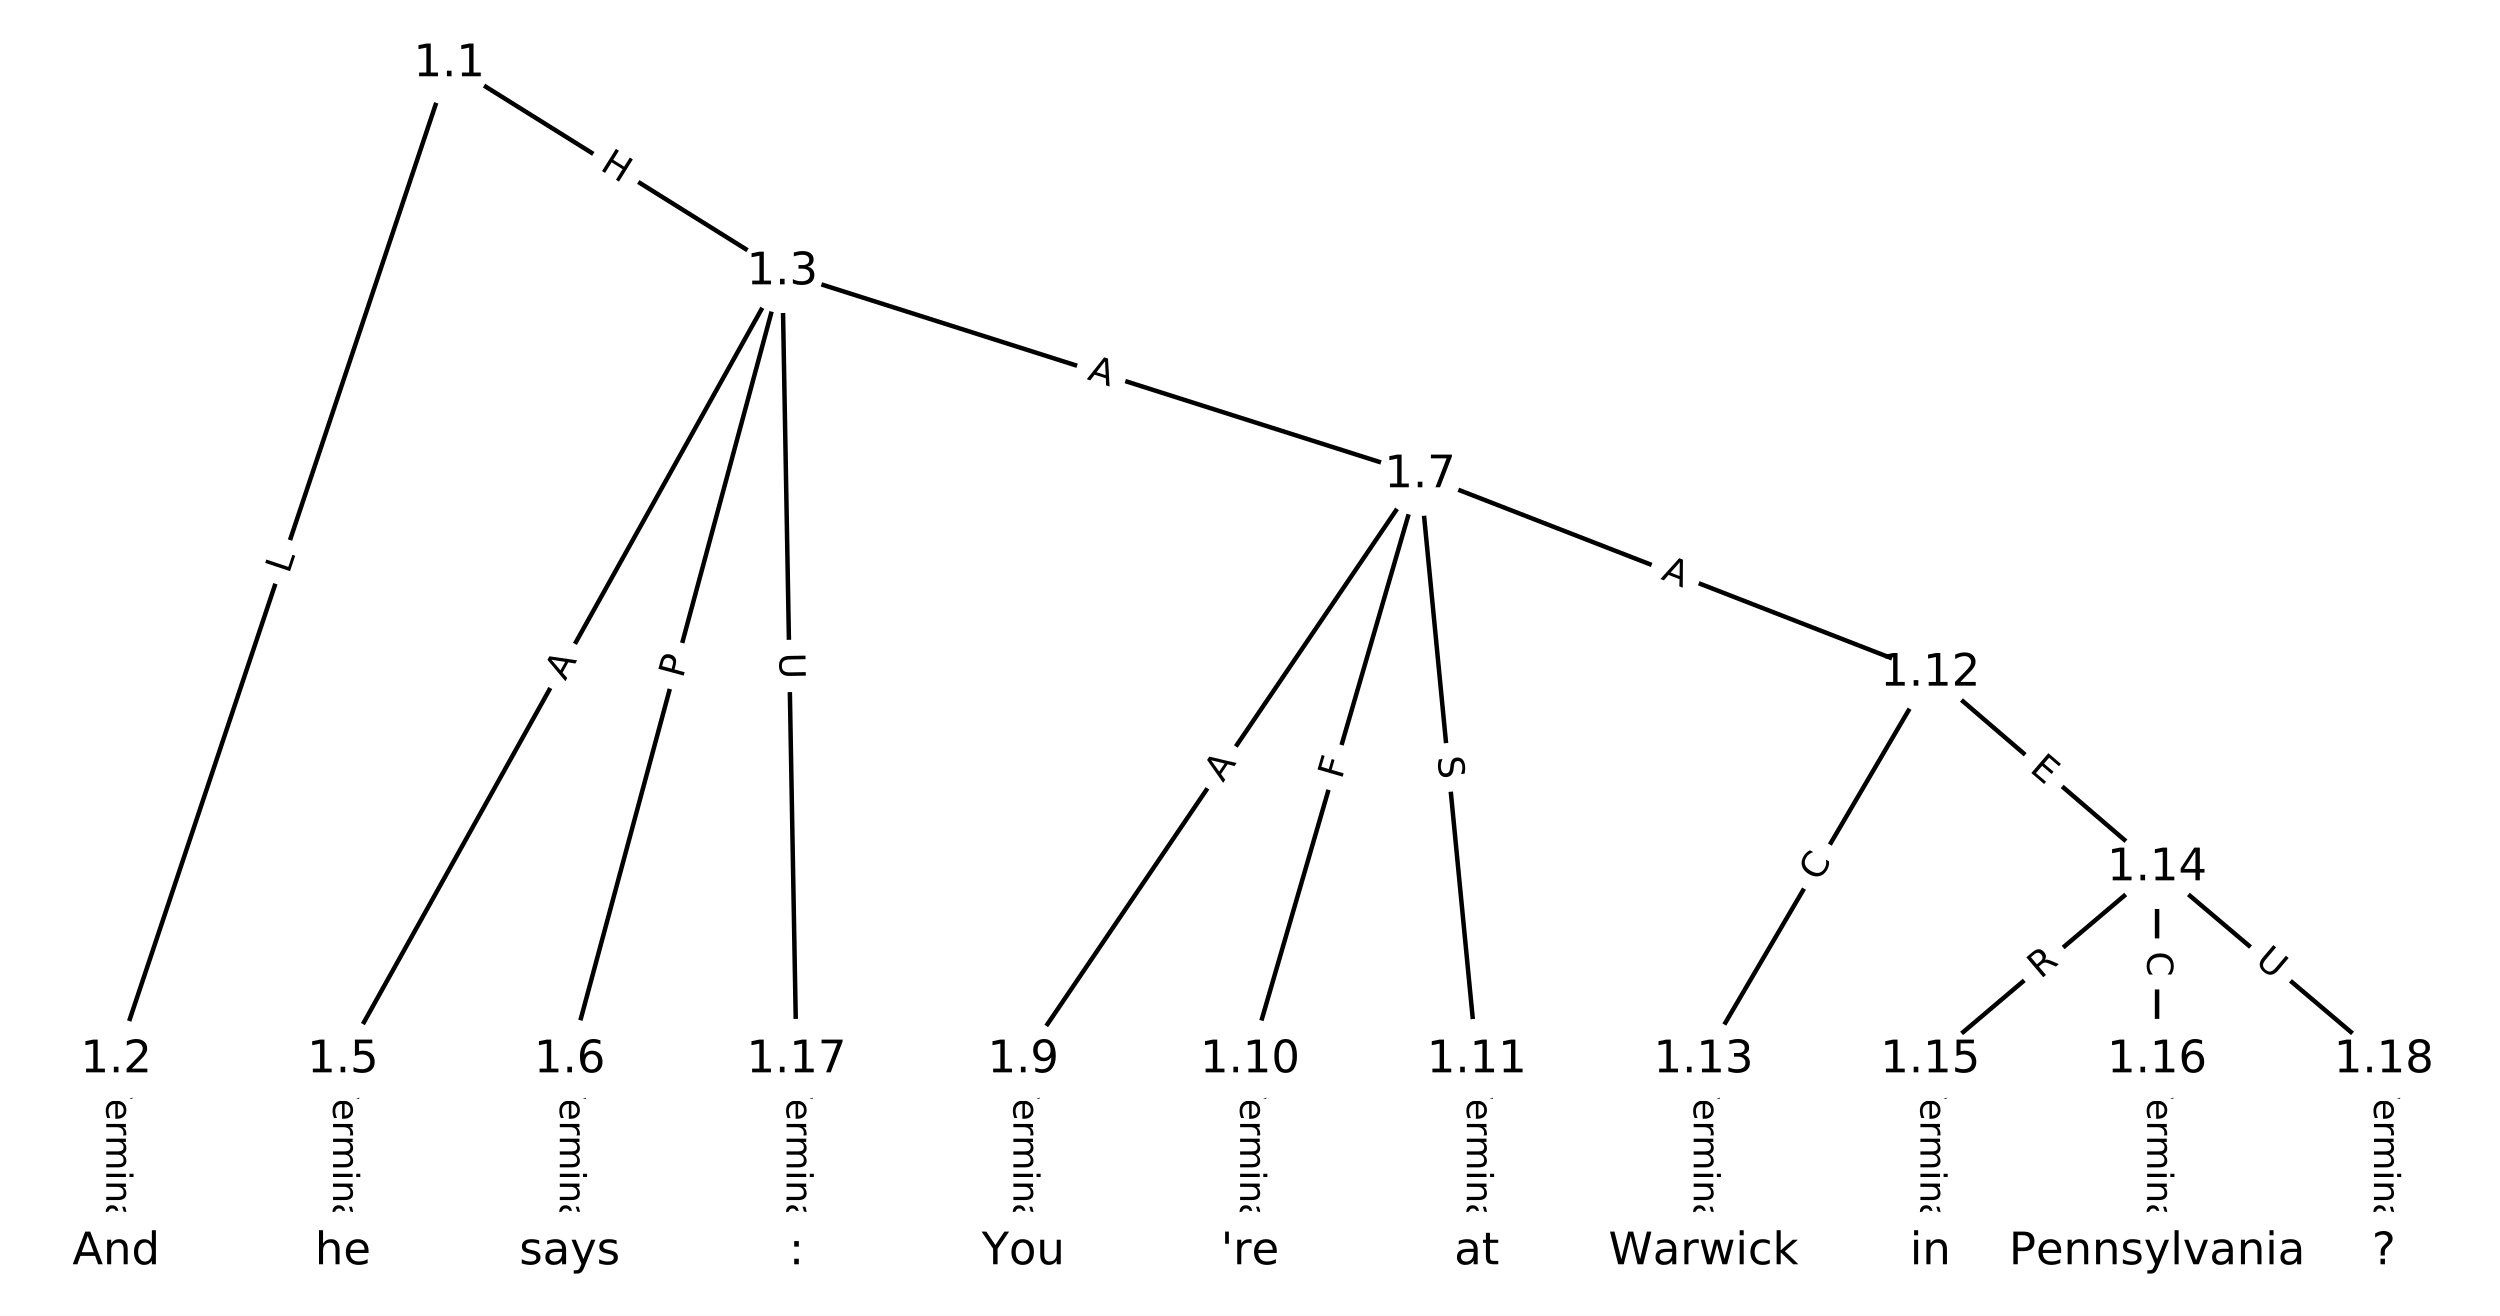
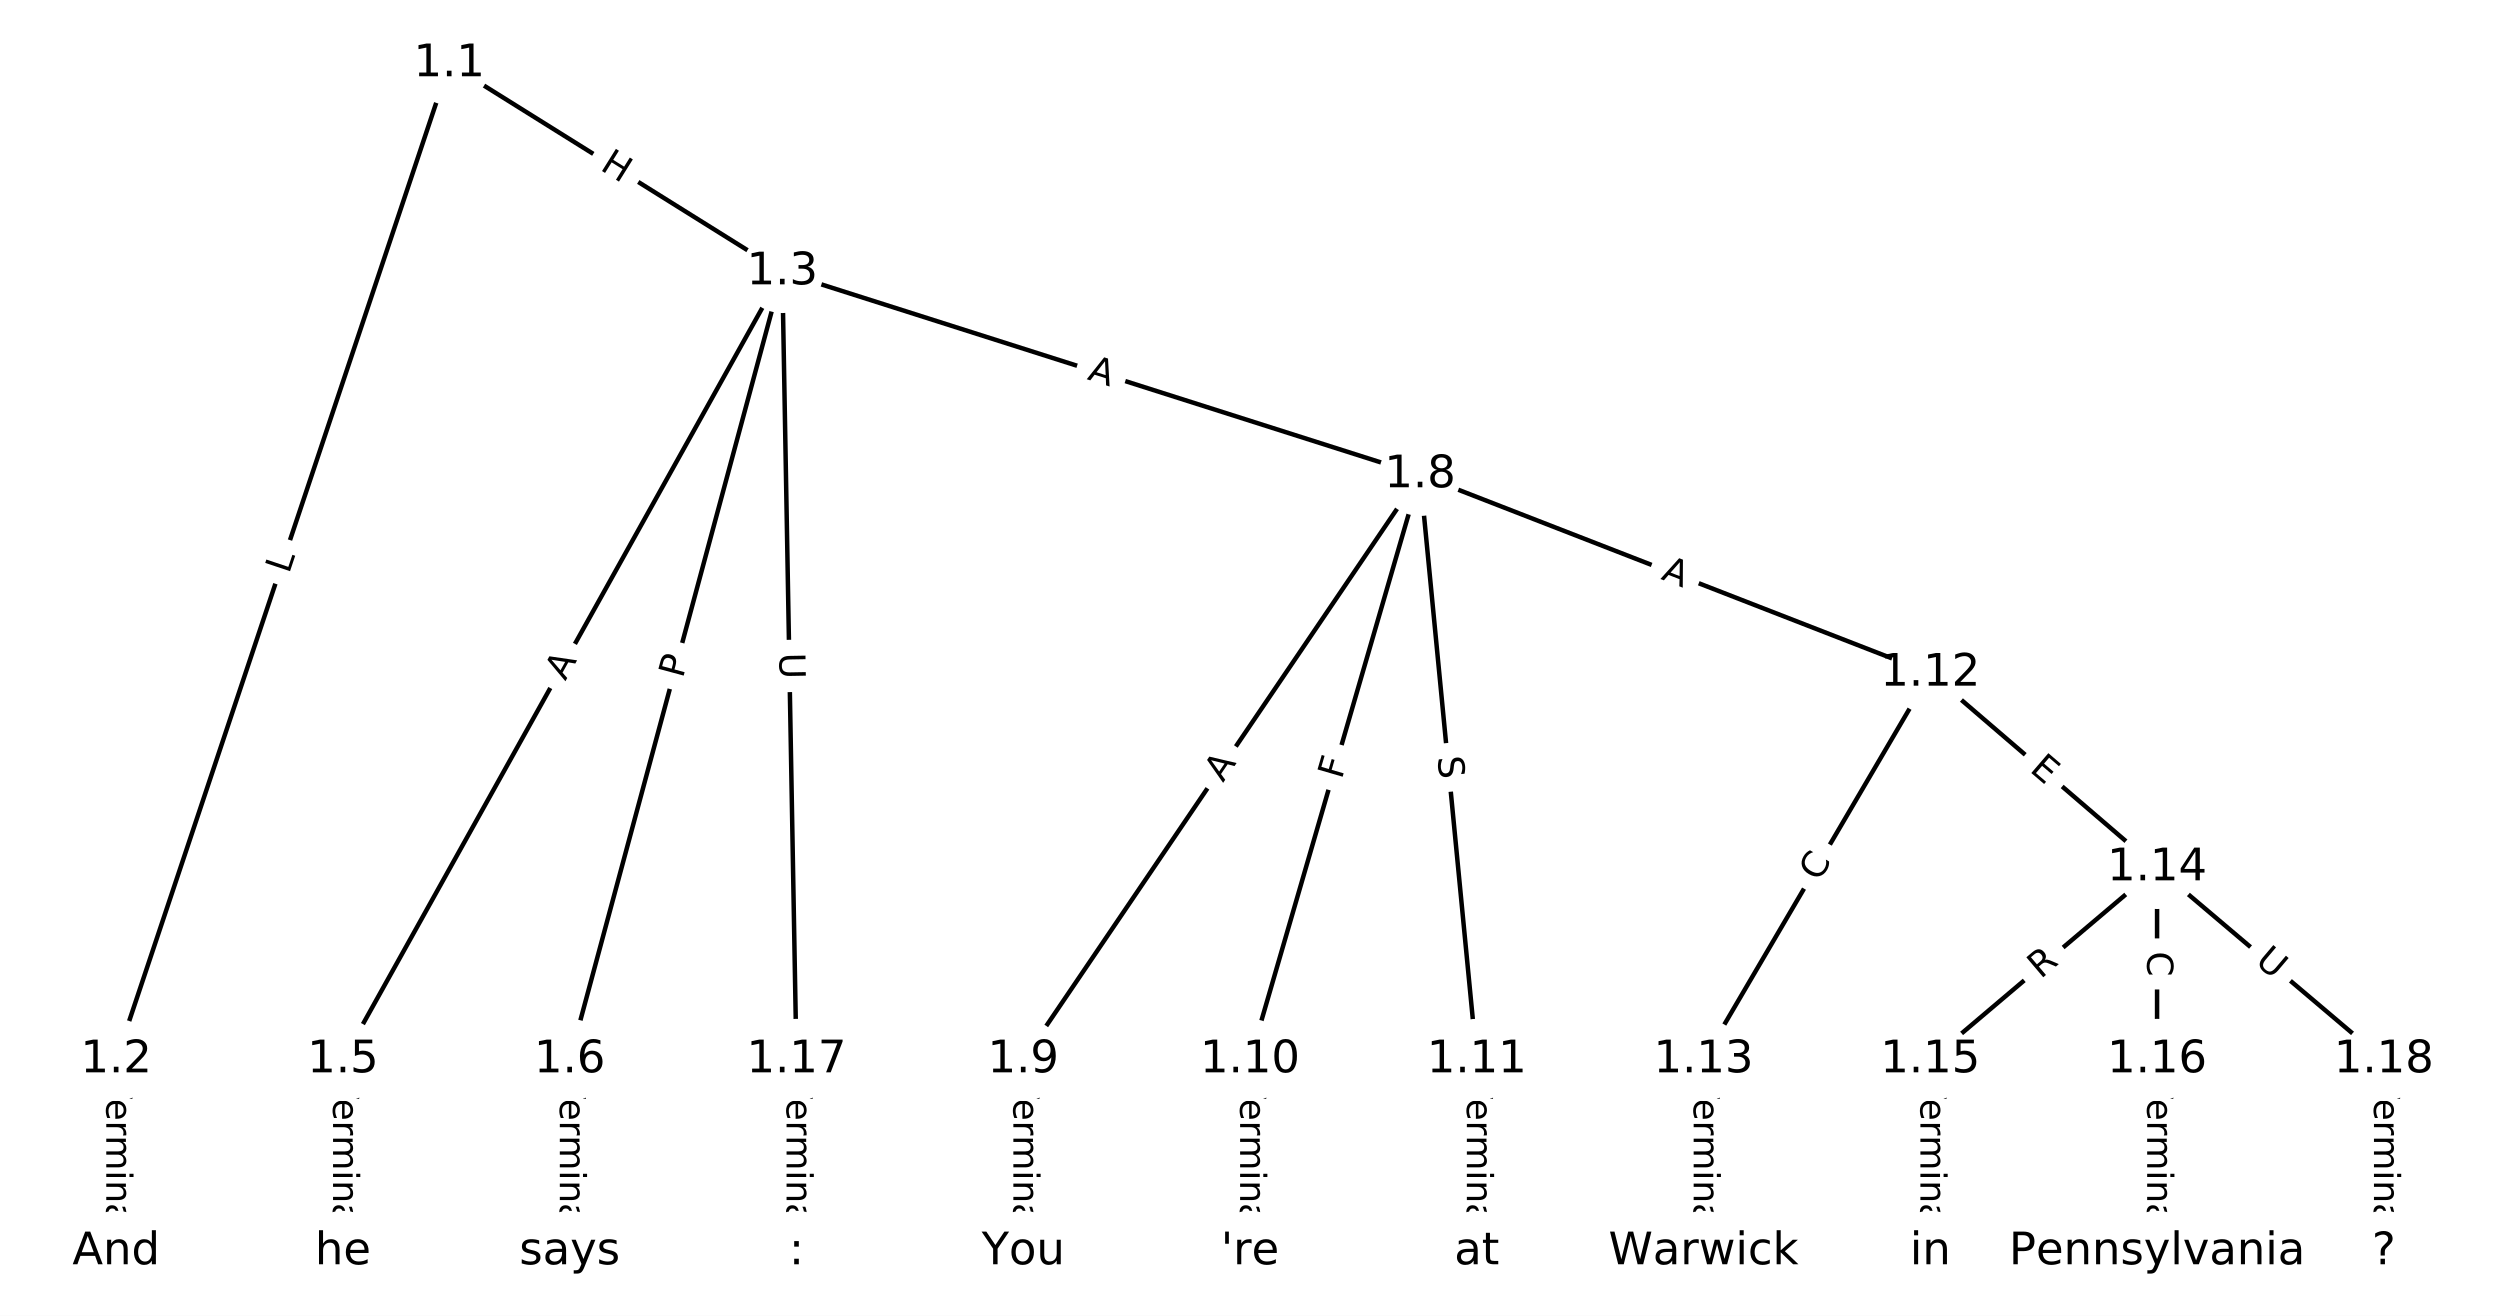
<svg xmlns="http://www.w3.org/2000/svg" xmlns:xlink="http://www.w3.org/1999/xlink" width="557.33pt" height="293.33pt" version="1.1" viewBox="0 0 557.33 293.33">
  <defs>
    <style type="text/css">*{stroke-linecap:butt;stroke-linejoin:round;}</style>
  </defs>
  <path d="m0 293.33h557.33v-293.33h-557.33z" fill="#fff" />
  <g fill="none" stroke="#000">
    <path d="m100.15 14.243-74.251 222.05" clip-path="url(#a)" />
    <path d="m100.15 14.243 74.251 46.389" clip-path="url(#a)" />
    <path d="m25.899 236.29v42.799" clip-path="url(#a)" />
    <path d="m174.4 60.632-97.948 175.66" clip-path="url(#a)" />
    <path d="m174.4 60.632-47.394 175.66" clip-path="url(#a)" />
    <path d="m174.4 60.632 142.18 45.237" clip-path="url(#a)" />
    <path d="m174.4 60.632 3.16 175.66" clip-path="url(#a)" />
    <path d="m76.452 236.29v42.799" clip-path="url(#a)" />
    <path d="m127.01 236.29v42.799" clip-path="url(#a)" />
    <path d="m316.58 105.87-88.469 130.42" clip-path="url(#a)" />
    <path d="m316.58 105.87-37.915 130.42" clip-path="url(#a)" />
    <path d="m316.58 105.87 12.638 130.42" clip-path="url(#a)" />
    <path d="m316.58 105.87 113.75 44.23" clip-path="url(#a)" />
    <path d="m228.11 236.29v42.799" clip-path="url(#a)" />
    <path d="m278.67 236.29v42.799" clip-path="url(#a)" />
    <path d="m329.22 236.29v42.799" clip-path="url(#a)" />
    <path d="m430.33 150.1-50.554 86.193" clip-path="url(#a)" />
    <path d="m430.33 150.1 50.554 43.394" clip-path="url(#a)" />
    <path d="m379.77 236.29v42.799" clip-path="url(#a)" />
    <path d="m480.88 193.49-50.554 42.799" clip-path="url(#a)" />
    <path d="m480.88 193.49v42.799" clip-path="url(#a)" />
    <path d="m480.88 193.49 50.554 42.799" clip-path="url(#a)" />
    <path d="m430.33 236.29v42.799" clip-path="url(#a)" />
    <path d="m480.88 236.29v42.799" clip-path="url(#a)" />
    <path d="m177.56 236.29v42.799" clip-path="url(#a)" />
    <path d="m531.43 236.29v42.799" clip-path="url(#a)" />
  </g>
  <path d="m68.265 129.37 1.414-4.227q0.761-2.276-1.515-3.037l-7.343-2.455q-2.276-0.761-3.037 1.515l-1.414 4.227q-0.761 2.276 1.515 3.037l7.343 2.455q2.276 0.761 3.037-1.515z" clip-path="url(#a)" fill="#fff" stroke="#fff" />
  <g clip-path="url(#a)">
    <defs>
      <path id="ac" d="m9.812 72.906h9.859v-64.609h35.5v-8.297h-45.359z" />
    </defs>
    <g transform="translate(64.411 128.08) rotate(-71.511) scale(.08 -.08)">
      <use xlink:href="#ac" />
    </g>
  </g>
  <path d="m131.4 41.162 5.102 3.188q2.035 1.272 3.307-0.764l4.102-6.566q1.272-2.035-0.764-3.307l-5.102-3.188q-2.035-1.272-3.307 0.764l-4.102 6.566q-1.272 2.035 0.764 3.307z" clip-path="url(#a)" fill="#fff" stroke="#fff" />
  <g clip-path="url(#a)">
    <defs>
      <path id="ad" d="m9.812 72.906h9.859v-29.891h35.844v29.891h9.859v-72.906h-9.859v34.719h-35.844v-34.719h-9.859z" />
    </defs>
    <g transform="translate(133.55 37.716) rotate(31.996) scale(.08 -.08)">
      <use xlink:href="#ad" />
    </g>
  </g>
  <path d="m19.628 240.05v35.285q0 2.4 2.4 2.4h7.742q2.4 0 2.4-2.4v-35.285q0-2.4-2.4-2.4h-7.742q-2.4 0-2.4 2.4z" clip-path="url(#a)" fill="#fff" stroke="#fff" />
  <g clip-path="url(#a)">
    <defs>
      <path id="k" d="m-0.297 72.906h61.672v-8.312h-25.875v-64.594h-9.906v64.594h-25.891z" />
      <path id="h" d="m56.203 29.594v-4.391h-41.312q0.594-9.281 5.594-14.141t13.938-4.859q5.172 0 10.031 1.266t9.656 3.812v-8.5q-4.844-2.047-9.922-3.125t-10.297-1.078q-13.094 0-20.734 7.609-7.641 7.625-7.641 20.625 0 13.422 7.25 21.297 7.25 7.891 19.562 7.891 11.031 0 17.453-7.109 6.422-7.094 6.422-19.297zm-8.984 2.641q-0.094 7.359-4.125 11.75-4.031 4.406-10.672 4.406-7.516 0-12.031-4.25t-5.203-11.969z" />
      <path id="i" d="m41.109 46.297q-1.516 0.875-3.297 1.281-1.781 0.422-3.922 0.422-7.625 0-11.703-4.953t-4.078-14.234v-28.812h-9.031v54.688h9.031v-8.5q2.844 4.984 7.375 7.391 4.547 2.422 11.047 2.422 0.922 0 2.047-0.125 1.125-0.109 2.484-0.359z" />
      <path id="l" d="m52 44.188q3.375 6.062 8.062 8.938t11.031 2.875q8.547 0 13.188-5.984 4.641-5.969 4.641-17v-33.016h-9.031v32.719q0 7.859-2.797 11.656-2.781 3.812-8.484 3.812-6.984 0-11.047-4.641-4.047-4.625-4.047-12.641v-30.906h-9.031v32.719q0 7.906-2.781 11.688t-8.594 3.781q-6.891 0-10.953-4.656-4.047-4.656-4.047-12.625v-30.906h-9.031v54.688h9.031v-8.5q3.078 5.031 7.375 7.422t10.203 2.391q5.969 0 10.141-3.031 4.172-3.016 6.172-8.781z" />
      <path id="g" d="m9.422 54.688h8.984v-54.688h-8.984zm0 21.297h8.984v-11.391h-8.984z" />
      <path id="f" d="m54.891 33.016v-33.016h-8.984v32.719q0 7.766-3.031 11.609-3.031 3.859-9.078 3.859-7.281 0-11.484-4.641-4.203-4.625-4.203-12.641v-30.906h-9.031v54.688h9.031v-8.5q3.234 4.938 7.594 7.375 4.375 2.438 10.094 2.438 9.422 0 14.25-5.828 4.844-5.828 4.844-17.156z" />
      <path id="d" d="m34.281 27.484q-10.891 0-15.094-2.484t-4.203-8.5q0-4.781 3.156-7.594 3.156-2.797 8.562-2.797 7.484 0 12 5.297t4.516 14.078v2zm17.922 3.719v-31.203h-8.984v8.297q-3.078-4.969-7.672-7.344t-11.234-2.375q-8.391 0-13.359 4.719-4.953 4.719-4.953 12.625 0 9.219 6.172 13.906 6.188 4.688 18.438 4.688h12.609v0.891q0 6.203-4.078 9.594t-11.453 3.391q-4.688 0-9.141-1.125-4.438-1.125-8.531-3.375v8.312q4.922 1.906 9.562 2.844 4.641 0.953 9.031 0.953 11.875 0 17.734-6.156 5.859-6.141 5.859-18.641z" />
      <path id="j" d="m9.422 75.984h8.984v-75.984h-8.984z" />
    </defs>
    <g transform="translate(23.691 240.05) rotate(90) scale(.08 -.08)">
      <use xlink:href="#k" />
      <use x="60.818" xlink:href="#h" />
      <use x="122.342" xlink:href="#i" />
      <use x="163.439" xlink:href="#l" />
      <use x="260.852" xlink:href="#g" />
      <use x="288.635" xlink:href="#f" />
      <use x="352.014" xlink:href="#d" />
      <use x="413.293" xlink:href="#j" />
    </g>
  </g>
  <path d="m129.57 153.91 2.665-4.78q1.169-2.096-0.927-3.265l-6.762-3.771q-2.096-1.169-3.265 0.927l-2.665 4.78q-1.169 2.096 0.927 3.265l6.762 3.771q2.096 1.169 3.265-0.927z" clip-path="url(#a)" fill="#fff" stroke="#fff" />
  <g clip-path="url(#a)">
    <defs>
      <path id="m" d="m34.188 63.188-13.391-36.281h26.812zm-5.578 9.719h11.188l27.781-72.906h-10.25l-6.641 18.703h-32.859l-6.641-18.703h-10.406z" />
    </defs>
    <g transform="translate(126.02 151.93) rotate(-60.856) scale(.08 -.08)">
      <use xlink:href="#m" />
    </g>
  </g>
  <path d="m156.13 152.42 1.256-4.657q0.625-2.317-1.692-2.942l-7.475-2.017q-2.317-0.625-2.942 1.692l-1.256 4.657q-0.625 2.317 1.692 2.942l7.475 2.017q2.317 0.625 2.942-1.692z" clip-path="url(#a)" fill="#fff" stroke="#fff" />
  <g clip-path="url(#a)">
    <defs>
      <path id="p" d="m19.672 64.797v-27.391h12.406q6.891 0 10.641 3.562 3.766 3.562 3.766 10.156 0 6.547-3.766 10.109-3.75 3.562-10.641 3.562zm-9.859 8.109h22.266q12.266 0 18.531-5.547 6.281-5.547 6.281-16.234 0-10.797-6.281-16.312-6.266-5.516-18.531-5.516h-12.406v-29.297h-9.859z" />
    </defs>
    <g transform="translate(152.21 151.37) rotate(-74.901) scale(.08 -.08)">
      <use xlink:href="#p" />
    </g>
  </g>
  <path d="m240.98 88.397 5.215 1.659q2.287 0.728 3.015-1.559l2.347-7.378q0.728-2.287-1.559-3.015l-5.215-1.659q-2.287-0.728-3.015 1.559l-2.347 7.378q-0.728 2.287 1.559 3.015z" clip-path="url(#a)" fill="#fff" stroke="#fff" />
  <g clip-path="url(#a)">
    <g transform="translate(242.21 84.525) rotate(17.649) scale(.08 -.08)">
      <use xlink:href="#m" />
    </g>
  </g>
  <path d="m169.66 145.65 0.105 5.854q0.043 2.4 2.443 2.356l7.741-0.139q2.4-0.043 2.356-2.443l-0.105-5.854q-0.043-2.4-2.443-2.356l-7.741 0.139q-2.4 0.043-2.356 2.443z" clip-path="url(#a)" fill="#fff" stroke="#fff" />
  <g clip-path="url(#a)">
    <defs>
      <path id="o" d="m8.688 72.906h9.922v-44.297q0-11.719 4.234-16.875 4.25-5.141 13.781-5.141 9.469 0 13.719 5.141 4.25 5.156 4.25 16.875v44.297h9.906v-45.516q0-14.25-7.062-21.531-7.047-7.281-20.812-7.281-13.828 0-20.891 7.281-7.047 7.281-7.047 21.531z" />
    </defs>
    <g transform="translate(173.72 145.57) rotate(88.97) scale(.08 -.08)">
      <use xlink:href="#o" />
    </g>
  </g>
  <path d="m70.181 240.05v35.285q0 2.4 2.4 2.4h7.742q2.4 0 2.4-2.4v-35.285q0-2.4-2.4-2.4h-7.742q-2.4 0-2.4 2.4z" clip-path="url(#a)" fill="#fff" stroke="#fff" />
  <g clip-path="url(#a)">
    <g transform="translate(74.245 240.05) rotate(90) scale(.08 -.08)">
      <use xlink:href="#k" />
      <use x="60.818" xlink:href="#h" />
      <use x="122.342" xlink:href="#i" />
      <use x="163.439" xlink:href="#l" />
      <use x="260.852" xlink:href="#g" />
      <use x="288.635" xlink:href="#f" />
      <use x="352.014" xlink:href="#d" />
      <use x="413.293" xlink:href="#j" />
    </g>
  </g>
  <path d="m120.73 240.05v35.285q0 2.4 2.4 2.4h7.742q2.4 0 2.4-2.4v-35.285q0-2.4-2.4-2.4h-7.742q-2.4 0-2.4 2.4z" clip-path="url(#a)" fill="#fff" stroke="#fff" />
  <g clip-path="url(#a)">
    <g transform="translate(124.8 240.05) rotate(90) scale(.08 -.08)">
      <use xlink:href="#k" />
      <use x="60.818" xlink:href="#h" />
      <use x="122.342" xlink:href="#i" />
      <use x="163.439" xlink:href="#l" />
      <use x="260.852" xlink:href="#g" />
      <use x="288.635" xlink:href="#f" />
      <use x="352.014" xlink:href="#d" />
      <use x="413.293" xlink:href="#j" />
    </g>
  </g>
  <path d="m276 176.87 3.072-4.529q1.347-1.986-0.639-3.333l-6.407-4.346q-1.986-1.347-3.333 0.639l-3.072 4.529q-1.347 1.986 0.639 3.333l6.407 4.346q1.986 1.347 3.333-0.639z" clip-path="url(#a)" fill="#fff" stroke="#fff" />
  <g clip-path="url(#a)">
    <g transform="translate(272.64 174.58) rotate(-55.85) scale(.08 -.08)">
      <use xlink:href="#m" />
    </g>
  </g>
  <path d="m303 175.04 1.284-4.418q0.67-2.305-1.635-2.975l-7.435-2.161q-2.305-0.67-2.975 1.635l-1.284 4.418q-0.67 2.305 1.635 2.975l7.435 2.161q2.305 0.67 2.975-1.635z" clip-path="url(#a)" fill="#fff" stroke="#fff" />
  <g clip-path="url(#a)">
    <defs>
      <path id="ae" d="m9.812 72.906h41.891v-8.312h-32.031v-21.484h28.906v-8.297h-28.906v-34.812h-9.859z" />
    </defs>
    <g transform="translate(299.1 173.91) rotate(-73.79) scale(.08 -.08)">
      <use xlink:href="#ae" />
    </g>
  </g>
  <path d="m316.41 169.16 0.49 5.055q0.231 2.389 2.62 2.157l7.706-0.747q2.389-0.231 2.157-2.62l-0.49-5.055q-0.231-2.389-2.62-2.157l-7.706 0.747q-2.389 0.231-2.157 2.62z" clip-path="url(#a)" fill="#fff" stroke="#fff" />
  <g clip-path="url(#a)">
    <defs>
      <path id="aa" d="m53.516 70.516v-9.625q-5.609 2.688-10.594 4-4.984 1.328-9.625 1.328-8.047 0-12.422-3.125t-4.375-8.891q0-4.844 2.906-7.312 2.906-2.453 11.016-3.969l5.953-1.219q11.031-2.109 16.281-7.406t5.25-14.172q0-10.609-7.109-16.078-7.094-5.469-20.812-5.469-5.172 0-11.016 1.172-5.828 1.172-12.078 3.469v10.156q6-3.359 11.766-5.078 5.766-1.703 11.328-1.703 8.438 0 13.031 3.312 4.594 3.328 4.594 9.484 0 5.359-3.297 8.391t-10.812 4.547l-6.016 1.172q-11.031 2.188-15.969 6.875-4.922 4.688-4.922 13.047 0 9.672 6.812 15.234t18.766 5.562q5.141 0 10.453-0.938 5.328-0.922 10.891-2.766z" />
    </defs>
    <g transform="translate(320.46 168.77) rotate(84.465) scale(.08 -.08)">
      <use xlink:href="#aa" />
    </g>
  </g>
  <path d="m368.63 132.84 5.101 1.983q2.237 0.87 3.107-1.367l2.806-7.216q0.87-2.237-1.367-3.107l-5.101-1.983q-2.237-0.87-3.107 1.367l-2.806 7.216q-0.87 2.237 1.367 3.107z" clip-path="url(#a)" fill="#fff" stroke="#fff" />
  <g clip-path="url(#a)">
    <g transform="translate(370.1 129.05) rotate(21.248) scale(.08 -.08)">
      <use xlink:href="#m" />
    </g>
  </g>
  <path d="m221.84 240.05v35.285q0 2.4 2.4 2.4h7.742q2.4 0 2.4-2.4v-35.285q0-2.4-2.4-2.4h-7.742q-2.4 0-2.4 2.4z" clip-path="url(#a)" fill="#fff" stroke="#fff" />
  <g clip-path="url(#a)">
    <g transform="translate(225.91 240.05) rotate(90) scale(.08 -.08)">
      <use xlink:href="#k" />
      <use x="60.818" xlink:href="#h" />
      <use x="122.342" xlink:href="#i" />
      <use x="163.439" xlink:href="#l" />
      <use x="260.852" xlink:href="#g" />
      <use x="288.635" xlink:href="#f" />
      <use x="352.014" xlink:href="#d" />
      <use x="413.293" xlink:href="#j" />
    </g>
  </g>
  <path d="m272.4 240.05v35.285q0 2.4 2.4 2.4h7.742q2.4 0 2.4-2.4v-35.285q0-2.4-2.4-2.4h-7.742q-2.4 0-2.4 2.4z" clip-path="url(#a)" fill="#fff" stroke="#fff" />
  <g clip-path="url(#a)">
    <g transform="translate(276.46 240.05) rotate(90) scale(.08 -.08)">
      <use xlink:href="#k" />
      <use x="60.818" xlink:href="#h" />
      <use x="122.342" xlink:href="#i" />
      <use x="163.439" xlink:href="#l" />
      <use x="260.852" xlink:href="#g" />
      <use x="288.635" xlink:href="#f" />
      <use x="352.014" xlink:href="#d" />
      <use x="413.293" xlink:href="#j" />
    </g>
  </g>
  <path d="m322.95 240.05v35.285q0 2.4 2.4 2.4h7.742q2.4 0 2.4-2.4v-35.285q0-2.4-2.4-2.4h-7.742q-2.4 0-2.4 2.4z" clip-path="url(#a)" fill="#fff" stroke="#fff" />
  <g clip-path="url(#a)">
    <g transform="translate(327.01 240.05) rotate(90) scale(.08 -.08)">
      <use xlink:href="#k" />
      <use x="60.818" xlink:href="#h" />
      <use x="122.342" xlink:href="#i" />
      <use x="163.439" xlink:href="#l" />
      <use x="260.852" xlink:href="#g" />
      <use x="288.635" xlink:href="#f" />
      <use x="352.014" xlink:href="#d" />
      <use x="413.293" xlink:href="#j" />
    </g>
  </g>
  <path d="m409.05 198.78 2.826-4.819q1.214-2.07-0.856-3.284l-6.678-3.917q-2.07-1.214-3.284 0.856l-2.826 4.819q-1.214 2.07 0.856 3.284l6.678 3.917q2.07 1.214 3.284-0.856z" clip-path="url(#a)" fill="#fff" stroke="#fff" />
  <g clip-path="url(#a)">
    <defs>
      <path id="q" d="m64.406 67.281v-10.391q-4.984 4.641-10.625 6.922-5.641 2.297-11.984 2.297-12.5 0-19.141-7.641t-6.641-22.094q0-14.406 6.641-22.047t19.141-7.641q6.344 0 11.984 2.297t10.625 6.938v-10.312q-5.172-3.516-10.969-5.281-5.781-1.75-12.219-1.75-16.562 0-26.094 10.125-9.516 10.141-9.516 27.672 0 17.578 9.516 27.703 9.531 10.141 26.094 10.141 6.531 0 12.312-1.734 5.797-1.734 10.875-5.203z" />
    </defs>
    <g transform="translate(405.54 196.72) rotate(-59.608) scale(.08 -.08)">
      <use xlink:href="#q" />
    </g>
  </g>
  <path d="m449.6 174.91 3.836 3.292q1.821 1.563 3.384-0.258l5.043-5.875q1.563-1.821-0.258-3.384l-3.836-3.292q-1.821-1.563-3.384 0.258l-5.043 5.875q-1.563 1.821 0.258 3.384z" clip-path="url(#a)" fill="#fff" stroke="#fff" />
  <g clip-path="url(#a)">
    <defs>
      <path id="af" d="m9.812 72.906h46.094v-8.312h-36.234v-21.578h34.719v-8.297h-34.719v-26.422h37.109v-8.297h-46.969z" />
    </defs>
    <g transform="translate(452.25 171.82) rotate(40.642) scale(.08 -.08)">
      <use xlink:href="#af" />
    </g>
  </g>
  <path d="m373.5 240.05v35.285q0 2.4 2.4 2.4h7.742q2.4 0 2.4-2.4v-35.285q0-2.4-2.4-2.4h-7.742q-2.4 0-2.4 2.4z" clip-path="url(#a)" fill="#fff" stroke="#fff" />
  <g clip-path="url(#a)">
    <g transform="translate(377.57 240.05) rotate(90) scale(.08 -.08)">
      <use xlink:href="#k" />
      <use x="60.818" xlink:href="#h" />
      <use x="122.342" xlink:href="#i" />
      <use x="163.439" xlink:href="#l" />
      <use x="260.852" xlink:href="#g" />
      <use x="288.635" xlink:href="#f" />
      <use x="352.014" xlink:href="#d" />
      <use x="413.293" xlink:href="#j" />
    </g>
  </g>
  <path d="m457.53 221.47 4.242-3.592q1.832-1.551 0.281-3.382l-5.003-5.909q-1.551-1.832-3.382-0.281l-4.242 3.592q-1.832 1.551-0.281 3.382l5.003 5.909q1.551 1.832 3.382 0.281z" clip-path="url(#a)" fill="#fff" stroke="#fff" />
  <g clip-path="url(#a)">
    <defs>
      <path id="ab" d="m44.391 34.188q3.172-1.078 6.172-4.594t6.031-9.672l10.016-19.922h-10.609l-9.312 18.703q-3.625 7.328-7.016 9.719t-9.25 2.391h-10.75v-30.812h-9.859v72.906h22.266q12.5 0 18.656-5.234 6.156-5.219 6.156-15.766 0-6.891-3.203-11.438-3.203-4.531-9.297-6.281zm-24.719 30.609v-25.875h12.406q7.125 0 10.766 3.297t3.641 9.688-3.641 9.641-10.766 3.25z" />
    </defs>
    <g transform="translate(454.91 218.37) rotate(-40.251) scale(.08 -.08)">
      <use xlink:href="#ab" />
    </g>
  </g>
  <path d="m474.61 212.1v5.586q0 2.4 2.4 2.4h7.742q2.4 0 2.4-2.4v-5.586q0-2.4-2.4-2.4h-7.742q-2.4 0-2.4 2.4z" clip-path="url(#a)" fill="#fff" stroke="#fff" />
  <g clip-path="url(#a)">
    <g transform="translate(478.67 212.1) rotate(90) scale(.08 -.08)">
      <use xlink:href="#q" />
    </g>
  </g>
  <path d="m499.87 217.79 4.469 3.783q1.832 1.551 3.382-0.281l5.003-5.909q1.551-1.832-0.281-3.382l-4.469-3.783q-1.832-1.551-3.382 0.281l-5.003 5.909q-1.551 1.832 0.281 3.382z" clip-path="url(#a)" fill="#fff" stroke="#fff" />
  <g clip-path="url(#a)">
    <g transform="translate(502.5 214.69) rotate(40.251) scale(.08 -.08)">
      <use xlink:href="#o" />
    </g>
  </g>
  <path d="m424.06 240.05v35.285q0 2.4 2.4 2.4h7.742q2.4 0 2.4-2.4v-35.285q0-2.4-2.4-2.4h-7.742q-2.4 0-2.4 2.4z" clip-path="url(#a)" fill="#fff" stroke="#fff" />
  <g clip-path="url(#a)">
    <g transform="translate(428.12 240.05) rotate(90) scale(.08 -.08)">
      <use xlink:href="#k" />
      <use x="60.818" xlink:href="#h" />
      <use x="122.342" xlink:href="#i" />
      <use x="163.439" xlink:href="#l" />
      <use x="260.852" xlink:href="#g" />
      <use x="288.635" xlink:href="#f" />
      <use x="352.014" xlink:href="#d" />
      <use x="413.293" xlink:href="#j" />
    </g>
  </g>
  <path d="m474.61 240.05v35.285q0 2.4 2.4 2.4h7.742q2.4 0 2.4-2.4v-35.285q0-2.4-2.4-2.4h-7.742q-2.4 0-2.4 2.4z" clip-path="url(#a)" fill="#fff" stroke="#fff" />
  <g clip-path="url(#a)">
    <g transform="translate(478.67 240.05) rotate(90) scale(.08 -.08)">
      <use xlink:href="#k" />
      <use x="60.818" xlink:href="#h" />
      <use x="122.342" xlink:href="#i" />
      <use x="163.439" xlink:href="#l" />
      <use x="260.852" xlink:href="#g" />
      <use x="288.635" xlink:href="#f" />
      <use x="352.014" xlink:href="#d" />
      <use x="413.293" xlink:href="#j" />
    </g>
  </g>
  <path d="m171.29 240.05v35.285q0 2.4 2.4 2.4h7.742q2.4 0 2.4-2.4v-35.285q0-2.4-2.4-2.4h-7.742q-2.4 0-2.4 2.4z" clip-path="url(#a)" fill="#fff" stroke="#fff" />
  <g clip-path="url(#a)">
    <g transform="translate(175.35 240.05) rotate(90) scale(.08 -.08)">
      <use xlink:href="#k" />
      <use x="60.818" xlink:href="#h" />
      <use x="122.342" xlink:href="#i" />
      <use x="163.439" xlink:href="#l" />
      <use x="260.852" xlink:href="#g" />
      <use x="288.635" xlink:href="#f" />
      <use x="352.014" xlink:href="#d" />
      <use x="413.293" xlink:href="#j" />
    </g>
  </g>
  <path d="m525.16 240.05v35.285q0 2.4 2.4 2.4h7.742q2.4 0 2.4-2.4v-35.285q0-2.4-2.4-2.4h-7.742q-2.4 0-2.4 2.4z" clip-path="url(#a)" fill="#fff" stroke="#fff" />
  <g clip-path="url(#a)">
    <g transform="translate(529.23 240.05) rotate(90) scale(.08 -.08)">
      <use xlink:href="#k" />
      <use x="60.818" xlink:href="#h" />
      <use x="122.342" xlink:href="#i" />
      <use x="163.439" xlink:href="#l" />
      <use x="260.852" xlink:href="#g" />
      <use x="288.635" xlink:href="#f" />
      <use x="352.014" xlink:href="#d" />
      <use x="413.293" xlink:href="#j" />
    </g>
  </g>
  <defs>
    <path id="c" d="m0 8.66c2.297 0 4.5-0.912 6.124-2.537 1.624-1.624 2.537-3.827 2.537-6.124s-0.912-4.5-2.537-6.124c-1.624-1.624-3.827-2.537-6.124-2.537s-4.5 0.912-6.124 2.537c-1.624 1.624-2.537 3.827-2.537 6.124s0.912 4.5 2.537 6.124c1.624 1.624 3.827 2.537 6.124 2.537z" />
  </defs>
  <g clip-path="url(#a)">
    <use x="25.899" y="279.09" fill="#ffffff" stroke="#ffffff" xlink:href="#c" />
  </g>
  <g clip-path="url(#a)">
    <use x="76.452" y="279.09" fill="#ffffff" stroke="#ffffff" xlink:href="#c" />
  </g>
  <g clip-path="url(#a)">
    <use x="127.006" y="279.09" fill="#ffffff" stroke="#ffffff" xlink:href="#c" />
  </g>
  <g clip-path="url(#a)">
    <use x="177.56" y="279.09" fill="#ffffff" stroke="#ffffff" xlink:href="#c" />
  </g>
  <g clip-path="url(#a)">
    <use x="228.113" y="279.09" fill="#ffffff" stroke="#ffffff" xlink:href="#c" />
  </g>
  <g clip-path="url(#a)">
    <use x="278.667" y="279.09" fill="#ffffff" stroke="#ffffff" xlink:href="#c" />
  </g>
  <g clip-path="url(#a)">
    <use x="329.22" y="279.09" fill="#ffffff" stroke="#ffffff" xlink:href="#c" />
  </g>
  <g clip-path="url(#a)">
    <use x="379.774" y="279.09" fill="#ffffff" stroke="#ffffff" xlink:href="#c" />
  </g>
  <g clip-path="url(#a)">
    <use x="430.327" y="279.09" fill="#ffffff" stroke="#ffffff" xlink:href="#c" />
  </g>
  <g clip-path="url(#a)">
    <use x="480.881" y="279.09" fill="#ffffff" stroke="#ffffff" xlink:href="#c" />
  </g>
  <g clip-path="url(#a)">
    <use x="531.434" y="279.09" fill="#ffffff" stroke="#ffffff" xlink:href="#c" />
  </g>
  <g clip-path="url(#a)">
    <use x="100.149" y="14.243" fill="#ffffff" stroke="#ffffff" xlink:href="#c" />
  </g>
  <g clip-path="url(#a)">
    <use x="25.899" y="236.292" fill="#ffffff" stroke="#ffffff" xlink:href="#c" />
  </g>
  <g clip-path="url(#a)">
    <use x="174.4" y="60.632" fill="#ffffff" stroke="#ffffff" xlink:href="#c" />
  </g>
  <g clip-path="url(#a)">
    <use x="76.452" y="236.292" fill="#ffffff" stroke="#ffffff" xlink:href="#c" />
  </g>
  <g clip-path="url(#a)">
    <use x="127.006" y="236.292" fill="#ffffff" stroke="#ffffff" xlink:href="#c" />
  </g>
  <g clip-path="url(#a)">
    <use x="316.582" y="105.869" fill="#ffffff" stroke="#ffffff" xlink:href="#c" />
  </g>
  <g clip-path="url(#a)">
    <use x="228.113" y="236.292" fill="#ffffff" stroke="#ffffff" xlink:href="#c" />
  </g>
  <g clip-path="url(#a)">
    <use x="278.667" y="236.292" fill="#ffffff" stroke="#ffffff" xlink:href="#c" />
  </g>
  <g clip-path="url(#a)">
    <use x="329.22" y="236.292" fill="#ffffff" stroke="#ffffff" xlink:href="#c" />
  </g>
  <g clip-path="url(#a)">
    <use x="430.327" y="150.099" fill="#ffffff" stroke="#ffffff" xlink:href="#c" />
  </g>
  <g clip-path="url(#a)">
    <use x="379.774" y="236.292" fill="#ffffff" stroke="#ffffff" xlink:href="#c" />
  </g>
  <g clip-path="url(#a)">
    <use x="480.881" y="193.493" fill="#ffffff" stroke="#ffffff" xlink:href="#c" />
  </g>
  <g clip-path="url(#a)">
    <use x="430.327" y="236.292" fill="#ffffff" stroke="#ffffff" xlink:href="#c" />
  </g>
  <g clip-path="url(#a)">
    <use x="480.881" y="236.292" fill="#ffffff" stroke="#ffffff" xlink:href="#c" />
  </g>
  <g clip-path="url(#a)">
    <use x="177.56" y="236.292" fill="#ffffff" stroke="#ffffff" xlink:href="#c" />
  </g>
  <g clip-path="url(#a)">
    <use x="531.434" y="236.292" fill="#ffffff" stroke="#ffffff" xlink:href="#c" />
  </g>
  <g clip-path="url(#a)">
    <defs>
      <path id="au" d="m45.406 46.391v29.594h8.984v-75.984h-8.984v8.203q-2.828-4.875-7.156-7.25-4.312-2.375-10.375-2.375-9.906 0-16.141 7.906-6.219 7.922-6.219 20.812t6.219 20.797q6.234 7.906 16.141 7.906 6.062 0 10.375-2.375 4.328-2.359 7.156-7.234zm-30.609-19.094q0-9.906 4.078-15.547t11.203-5.641 11.219 5.641q4.109 5.641 4.109 15.547t-4.109 15.547q-4.094 5.641-11.219 5.641t-11.203-5.641-4.078-15.547z" />
    </defs>
    <g transform="translate(16.136 281.85) scale(.1 -.1)">
      <use xlink:href="#m" />
      <use x="68.408" xlink:href="#f" />
      <use x="131.787" xlink:href="#au" />
    </g>
  </g>
  <g clip-path="url(#a)">
    <defs>
      <path id="at" d="m54.891 33.016v-33.016h-8.984v32.719q0 7.766-3.031 11.609-3.031 3.859-9.078 3.859-7.281 0-11.484-4.641-4.203-4.625-4.203-12.641v-30.906h-9.031v75.984h9.031v-29.797q3.234 4.938 7.594 7.375 4.375 2.438 10.094 2.438 9.422 0 14.25-5.828 4.844-5.828 4.844-17.156z" />
    </defs>
    <g transform="translate(70.207 281.85) scale(.1 -.1)">
      <use xlink:href="#at" />
      <use x="63.379" xlink:href="#h" />
    </g>
  </g>
  <g clip-path="url(#a)">
    <defs>
      <path id="n" d="m44.281 53.078v-8.5q-3.797 1.953-7.906 2.922-4.094 0.984-8.5 0.984-6.688 0-10.031-2.047t-3.344-6.156q0-3.125 2.391-4.906t9.625-3.391l3.078-0.688q9.562-2.047 13.594-5.781t4.031-10.422q0-7.625-6.031-12.078-6.031-4.438-16.578-4.438-4.391 0-9.156 0.859t-10.031 2.562v9.281q4.984-2.594 9.812-3.891 4.828-1.281 9.578-1.281 6.344 0 9.75 2.172 3.422 2.172 3.422 6.125 0 3.656-2.469 5.609-2.453 1.953-10.812 3.766l-3.125 0.734q-8.344 1.75-12.062 5.391-3.703 3.641-3.703 9.984 0 7.719 5.469 11.906 5.469 4.203 15.531 4.203 4.969 0 9.359-0.734 4.406-0.719 8.109-2.188z" />
      <path id="w" d="m32.172-5.078q-3.797-9.766-7.422-12.734-3.609-2.984-9.656-2.984h-7.188v7.516h5.281q3.703 0 5.75 1.766 2.062 1.75 4.547 8.297l1.609 4.094-22.109 53.812h9.516l17.094-42.766 17.094 42.766h9.516z" />
    </defs>
    <g transform="translate(115.77 281.85) scale(.1 -.1)">
      <use xlink:href="#n" />
      <use x="52.1" xlink:href="#d" />
      <use x="113.379" xlink:href="#w" />
      <use x="172.559" xlink:href="#n" />
    </g>
  </g>
  <g clip-path="url(#a)">
    <defs>
      <path id="ah" d="m11.719 12.406h10.297v-12.406h-10.297zm0 39.297h10.297v-12.391h-10.297z" />
    </defs>
    <g transform="translate(175.88 281.85) scale(.1 -.1)">
      <use xlink:href="#ah" />
    </g>
  </g>
  <g clip-path="url(#a)">
    <defs>
      <path id="y" d="m-0.203 72.906h10.609l20.203-29.984 20.078 29.984h10.594l-25.781-38.188v-34.719h-9.906v34.719z" />
      <path id="ar" d="m30.609 48.391q-7.219 0-11.422-5.641t-4.203-15.453 4.172-15.453q4.188-5.641 11.453-5.641 7.188 0 11.375 5.656 4.203 5.672 4.203 15.438 0 9.719-4.203 15.406-4.188 5.688-11.375 5.688zm0 7.609q11.719 0 18.406-7.625 6.703-7.609 6.703-21.078 0-13.422-6.703-21.078-6.688-7.641-18.406-7.641-11.766 0-18.438 7.641-6.656 7.656-6.656 21.078 0 13.469 6.656 21.078 6.672 7.625 18.438 7.625z" />
      <path id="ap" d="m8.5 21.578v33.109h8.984v-32.766q0-7.766 3.016-11.656 3.031-3.875 9.094-3.875 7.266 0 11.484 4.641 4.234 4.641 4.234 12.656v31h8.984v-54.688h-8.984v8.406q-3.266-4.984-7.594-7.406-4.312-2.422-10.031-2.422-9.422 0-14.312 5.859-4.875 5.859-4.875 17.141z" />
    </defs>
    <g transform="translate(218.84 281.85) scale(.1 -.1)">
      <use xlink:href="#y" />
      <use x="60.881" xlink:href="#ar" />
      <use x="122.062" xlink:href="#ap" />
    </g>
  </g>
  <g clip-path="url(#a)">
    <defs>
      <path id="am" d="m17.922 72.906v-27.109h-8.297v27.109z" />
    </defs>
    <g transform="translate(272.16 281.85) scale(.1 -.1)">
      <use xlink:href="#am" />
      <use x="27.49" xlink:href="#i" />
      <use x="68.572" xlink:href="#h" />
    </g>
  </g>
  <g clip-path="url(#a)">
    <defs>
      <path id="aq" d="m18.312 70.219v-15.531h18.5v-6.984h-18.5v-29.688q0-6.688 1.828-8.594t7.453-1.906h9.219v-7.516h-9.219q-10.406 0-14.359 3.875-3.953 3.891-3.953 14.141v29.688h-6.594v6.984h6.594v15.531z" />
    </defs>
    <g transform="translate(324.2 281.85) scale(.1 -.1)">
      <use xlink:href="#d" />
      <use x="61.279" xlink:href="#aq" />
    </g>
  </g>
  <g clip-path="url(#a)">
    <defs>
      <path id="z" d="m3.328 72.906h9.953l15.328-61.625 15.281 61.625h11.094l15.328-61.625 15.281 61.625h10.016l-18.312-72.906h-12.406l-15.375 63.281-15.531-63.281h-12.406z" />
      <path id="an" d="m4.203 54.688h8.984l11.234-42.672 11.172 42.672h10.594l11.234-42.672 11.188 42.672h8.984l-14.312-54.688h-10.594l-11.766 44.828-11.812-44.828h-10.609z" />
      <path id="x" d="m48.781 52.594v-8.406q-3.812 2.109-7.641 3.156t-7.734 1.047q-8.75 0-13.594-5.547-4.828-5.531-4.828-15.547t4.828-15.562q4.844-5.531 13.594-5.531 3.906 0 7.734 1.047t7.641 3.156v-8.312q-3.766-1.75-7.797-2.625-4.016-0.891-8.562-0.891-12.359 0-19.641 7.766-7.266 7.766-7.266 20.953 0 13.375 7.344 21.031 7.359 7.672 20.156 7.672 4.141 0 8.094-0.859 3.953-0.844 7.672-2.547z" />
      <path id="as" d="m9.078 75.984h9.031v-44.875l26.812 23.578h11.469l-29-25.578 30.234-29.109h-11.719l-27.797 26.703v-26.703h-9.031z" />
    </defs>
    <g transform="translate(358.59 281.85) scale(.1 -.1)">
      <use xlink:href="#z" />
      <use x="98.783" xlink:href="#d" />
      <use x="160.062" xlink:href="#i" />
      <use x="201.176" xlink:href="#an" />
      <use x="282.963" xlink:href="#g" />
      <use x="310.746" xlink:href="#x" />
      <use x="365.727" xlink:href="#as" />
    </g>
  </g>
  <g clip-path="url(#a)">
    <g transform="translate(425.77 281.85) scale(.1 -.1)">
      <use xlink:href="#g" />
      <use x="27.783" xlink:href="#f" />
    </g>
  </g>
  <g clip-path="url(#a)">
    <defs>
      <path id="ao" d="m2.984 54.688h9.516l17.094-45.891 17.094 45.891h9.516l-20.516-54.688h-12.203z" />
    </defs>
    <g transform="translate(447.86 281.85) scale(.1 -.1)">
      <use xlink:href="#p" />
      <use x="60.256" xlink:href="#h" />
      <use x="121.779" xlink:href="#f" />
      <use x="185.158" xlink:href="#f" />
      <use x="248.537" xlink:href="#n" />
      <use x="300.637" xlink:href="#w" />
      <use x="359.816" xlink:href="#j" />
      <use x="387.6" xlink:href="#ao" />
      <use x="446.779" xlink:href="#d" />
      <use x="508.059" xlink:href="#f" />
      <use x="571.438" xlink:href="#g" />
      <use x="599.221" xlink:href="#d" />
    </g>
  </g>
  <g clip-path="url(#a)">
    <defs>
      <path id="ag" d="m19.094 12.406h9.906v-12.406h-9.906zm9.625 7.172h-9.328v7.516q0 4.938 1.359 8.109 1.375 3.172 5.766 7.375l4.391 4.344q2.781 2.594 4.031 4.891t1.25 4.688q0 4.344-3.203 7.031t-8.469 2.688q-3.859 0-8.234-1.719-4.359-1.703-9.109-4.984v9.188q4.594 2.781 9.297 4.141 4.719 1.375 9.75 1.375 8.984 0 14.422-4.734 5.453-4.734 5.453-12.5 0-3.719-1.766-7.062-1.75-3.344-6.141-7.531l-4.297-4.203q-2.297-2.297-3.25-3.594t-1.344-2.516q-0.297-1.016-0.438-2.484t-0.141-4z" />
    </defs>
    <g transform="translate(528.78 281.85) scale(.1 -.1)">
      <use xlink:href="#ag" />
    </g>
  </g>
  <g clip-path="url(#a)">
    <defs>
      <path id="b" d="m12.406 8.297h16.109v55.625l-17.531-3.516v8.984l17.438 3.516h9.859v-64.609h16.109v-8.297h-41.984z" />
      <path id="e" d="m10.688 12.406h10.312v-12.406h-10.312z" />
    </defs>
    <g transform="translate(92.198 17.002) scale(.1 -.1)">
      <use xlink:href="#b" />
      <use x="63.623" xlink:href="#e" />
      <use x="95.41" xlink:href="#b" />
    </g>
  </g>
  <g clip-path="url(#a)">
    <defs>
      <path id="v" d="m19.188 8.297h34.422v-8.297h-46.281v8.297q5.609 5.812 15.297 15.594 9.703 9.797 12.188 12.641 4.734 5.312 6.609 9 1.891 3.688 1.891 7.25 0 5.812-4.078 9.469-4.078 3.672-10.625 3.672-4.641 0-9.797-1.609-5.141-1.609-11-4.891v9.969q5.953 2.391 11.125 3.609 5.188 1.219 9.484 1.219 11.328 0 18.062-5.672 6.734-5.656 6.734-15.125 0-4.5-1.688-8.531-1.672-4.016-6.125-9.484-1.219-1.422-7.766-8.188-6.531-6.766-18.453-18.922z" />
    </defs>
    <g transform="translate(17.947 239.05) scale(.1 -.1)">
      <use xlink:href="#b" />
      <use x="63.623" xlink:href="#e" />
      <use x="95.41" xlink:href="#v" />
    </g>
  </g>
  <g clip-path="url(#a)">
    <defs>
      <path id="u" d="m40.578 39.312q7.078-1.516 11.047-6.312 3.984-4.781 3.984-11.812 0-10.781-7.422-16.703-7.422-5.906-21.094-5.906-4.578 0-9.438 0.906t-10.031 2.719v9.516q4.094-2.391 8.969-3.609 4.891-1.219 10.219-1.219 9.266 0 14.125 3.656t4.859 10.641q0 6.453-4.516 10.078-4.516 3.641-12.562 3.641h-8.5v8.109h8.891q7.266 0 11.125 2.906t3.859 8.375q0 5.609-3.984 8.609-3.969 3.016-11.391 3.016-4.062 0-8.703-0.891-4.641-0.875-10.203-2.719v8.781q5.625 1.562 10.531 2.344t9.25 0.781q11.234 0 17.766-5.109 6.547-5.094 6.547-13.781 0-6.062-3.469-10.234t-9.859-5.781z" />
    </defs>
    <g transform="translate(166.45 63.391) scale(.1 -.1)">
      <use xlink:href="#b" />
      <use x="63.623" xlink:href="#e" />
      <use x="95.41" xlink:href="#u" />
    </g>
  </g>
  <g clip-path="url(#a)">
    <defs>
      <path id="t" d="m10.797 72.906h38.719v-8.312h-29.688v-17.859q2.141 0.734 4.281 1.094 2.156 0.359 4.312 0.359 12.203 0 19.328-6.688 7.141-6.688 7.141-18.109 0-11.766-7.328-18.297-7.328-6.516-20.656-6.516-4.594 0-9.359 0.781-4.75 0.781-9.828 2.344v9.922q4.391-2.391 9.078-3.562t9.906-1.172q8.453 0 13.375 4.438 4.938 4.438 4.938 12.062 0 7.609-4.938 12.047-4.922 4.453-13.375 4.453-3.953 0-7.891-0.875-3.922-0.875-8.016-2.734z" />
    </defs>
    <g transform="translate(68.501 239.05) scale(.1 -.1)">
      <use xlink:href="#b" />
      <use x="63.623" xlink:href="#e" />
      <use x="95.41" xlink:href="#t" />
    </g>
  </g>
  <g clip-path="url(#a)">
    <defs>
      <path id="s" d="m33.016 40.375q-6.641 0-10.531-4.547-3.875-4.531-3.875-12.438 0-7.859 3.875-12.438 3.891-4.562 10.531-4.562t10.516 4.562q3.875 4.578 3.875 12.438 0 7.906-3.875 12.438-3.875 4.547-10.516 4.547zm19.578 30.922v-8.984q-3.719 1.75-7.5 2.672-3.781 0.938-7.5 0.938-9.766 0-14.922-6.594-5.141-6.594-5.875-19.922 2.875 4.25 7.219 6.516 4.359 2.266 9.578 2.266 10.984 0 17.359-6.672 6.375-6.656 6.375-18.125 0-11.234-6.641-18.031-6.641-6.781-17.672-6.781-12.656 0-19.344 9.688-6.688 9.703-6.688 28.109 0 17.281 8.203 27.562t22.016 10.281q3.719 0 7.5-0.734t7.891-2.188z" />
    </defs>
    <g transform="translate(119.05 239.05) scale(.1 -.1)">
      <use xlink:href="#b" />
      <use x="63.623" xlink:href="#e" />
      <use x="95.41" xlink:href="#s" />
    </g>
  </g>
  <g clip-path="url(#a)">
    <defs>
-       <path id="r" d="m8.203 72.906h46.875v-4.203l-26.469-68.703h-10.297l24.906 64.594h-35.016z" />
+       <path id="r" d="m31.781 34.625q-7.031 0-11.062-3.766-4.016-3.766-4.016-10.344 0-6.594 4.016-10.359 4.031-3.766 11.062-3.766t11.078 3.781q4.062 3.797 4.062 10.344 0 6.578-4.031 10.344-4.016 3.766-11.109 3.766zm-9.859 4.188q-6.344 1.562-9.891 5.906-3.531 4.359-3.531 10.609 0 8.734 6.219 13.812 6.234 5.078 17.062 5.078 10.891 0 17.094-5.078t6.203-13.812q0-6.25-3.547-10.609-3.531-4.344-9.828-5.906 7.125-1.656 11.094-6.5 3.984-4.828 3.984-11.797 0-10.609-6.469-16.281-6.469-5.656-18.531-5.656-12.047 0-18.531 5.656-6.469 5.672-6.469 16.281 0 6.969 4 11.797 4.016 4.844 11.141 6.5zm-3.609 15.578q0-5.656 3.531-8.828 3.547-3.172 9.938-3.172 6.359 0 9.938 3.172 3.594 3.172 3.594 8.828 0 5.672-3.594 8.844-3.578 3.172-9.938 3.172-6.391 0-9.938-3.172-3.531-3.172-3.531-8.844z" />
    </defs>
    <g transform="translate(308.63 108.63) scale(.1 -.1)">
      <use xlink:href="#b" />
      <use x="63.623" xlink:href="#e" />
      <use x="95.41" xlink:href="#r" />
    </g>
  </g>
  <g clip-path="url(#a)">
    <defs>
      <path id="ai" d="m10.984 1.516v8.984q3.719-1.766 7.516-2.688 3.812-0.922 7.484-0.922 9.766 0 14.906 6.562 5.156 6.562 5.891 19.953-2.828-4.203-7.188-6.453-4.344-2.25-9.609-2.25-10.938 0-17.312 6.609-6.375 6.625-6.375 18.109 0 11.219 6.641 18 6.641 6.797 17.672 6.797 12.656 0 19.312-9.703 6.672-9.688 6.672-28.141 0-17.234-8.188-27.516-8.172-10.281-21.984-10.281-3.719 0-7.531 0.734-3.797 0.734-7.906 2.203zm19.625 30.906q6.641 0 10.516 4.531 3.891 4.547 3.891 12.469 0 7.859-3.891 12.422-3.875 4.562-10.516 4.562t-10.516-4.562-3.875-12.422q0-7.922 3.875-12.469 3.875-4.531 10.516-4.531z" />
    </defs>
    <g transform="translate(220.16 239.05) scale(.1 -.1)">
      <use xlink:href="#b" />
      <use x="63.623" xlink:href="#e" />
      <use x="95.41" xlink:href="#ai" />
    </g>
  </g>
  <g clip-path="url(#a)">
    <defs>
      <path id="al" d="m31.781 66.406q-7.609 0-11.453-7.5-3.828-7.484-3.828-22.531 0-14.984 3.828-22.484 3.844-7.5 11.453-7.5 7.672 0 11.5 7.5 3.844 7.5 3.844 22.484 0 15.047-3.844 22.531-3.828 7.5-11.5 7.5zm0 7.812q12.266 0 18.734-9.703 6.469-9.688 6.469-28.141 0-18.406-6.469-28.109-6.469-9.688-18.734-9.688-12.25 0-18.719 9.688-6.469 9.703-6.469 28.109 0 18.453 6.469 28.141 6.469 9.703 18.719 9.703z" />
    </defs>
    <g transform="translate(267.53 239.05) scale(.1 -.1)">
      <use xlink:href="#b" />
      <use x="63.623" xlink:href="#e" />
      <use x="95.41" xlink:href="#b" />
      <use x="159.033" xlink:href="#al" />
    </g>
  </g>
  <g clip-path="url(#a)">
    <g transform="translate(318.09 239.05) scale(.1 -.1)">
      <use xlink:href="#b" />
      <use x="63.623" xlink:href="#e" />
      <use x="95.41" xlink:href="#b" />
      <use x="159.033" xlink:href="#b" />
    </g>
  </g>
  <g clip-path="url(#a)">
    <g transform="translate(419.19 152.86) scale(.1 -.1)">
      <use xlink:href="#b" />
      <use x="63.623" xlink:href="#e" />
      <use x="95.41" xlink:href="#b" />
      <use x="159.033" xlink:href="#v" />
    </g>
  </g>
  <g clip-path="url(#a)">
    <g transform="translate(368.64 239.05) scale(.1 -.1)">
      <use xlink:href="#b" />
      <use x="63.623" xlink:href="#e" />
      <use x="95.41" xlink:href="#b" />
      <use x="159.033" xlink:href="#u" />
    </g>
  </g>
  <g clip-path="url(#a)">
    <defs>
      <path id="ak" d="m37.797 64.312-24.906-38.922h24.906zm-2.594 8.594h12.406v-47.516h10.406v-8.203h-10.406v-17.188h-9.812v17.188h-32.906v9.516z" />
    </defs>
    <g transform="translate(469.75 196.25) scale(.1 -.1)">
      <use xlink:href="#b" />
      <use x="63.623" xlink:href="#e" />
      <use x="95.41" xlink:href="#b" />
      <use x="159.033" xlink:href="#ak" />
    </g>
  </g>
  <g clip-path="url(#a)">
    <g transform="translate(419.19 239.05) scale(.1 -.1)">
      <use xlink:href="#b" />
      <use x="63.623" xlink:href="#e" />
      <use x="95.41" xlink:href="#b" />
      <use x="159.033" xlink:href="#t" />
    </g>
  </g>
  <g clip-path="url(#a)">
    <g transform="translate(469.75 239.05) scale(.1 -.1)">
      <use xlink:href="#b" />
      <use x="63.623" xlink:href="#e" />
      <use x="95.41" xlink:href="#b" />
      <use x="159.033" xlink:href="#s" />
    </g>
  </g>
  <g clip-path="url(#a)">
+     <defs>
+       <path id="aj" d="m8.203 72.906h46.875v-4.203l-26.469-68.703h-10.297l24.906 64.594h-35.016z" />
+     </defs>
    <g transform="translate(166.43 239.05) scale(.1 -.1)">
      <use xlink:href="#b" />
      <use x="63.623" xlink:href="#e" />
      <use x="95.41" xlink:href="#b" />
+       <use x="159.033" xlink:href="#aj" />
+     </g>
+   </g>
+   <g clip-path="url(#a)">
+     <g transform="translate(520.3 239.05) scale(.1 -.1)">
+       <use xlink:href="#b" />
+       <use x="63.623" xlink:href="#e" />
+       <use x="95.41" xlink:href="#b" />
      <use x="159.033" xlink:href="#r" />
-     </g>
-   </g>
-   <g clip-path="url(#a)">
-     <defs>
-       <path id="aj" d="m31.781 34.625q-7.031 0-11.062-3.766-4.016-3.766-4.016-10.344 0-6.594 4.016-10.359 4.031-3.766 11.062-3.766t11.078 3.781q4.062 3.797 4.062 10.344 0 6.578-4.031 10.344-4.016 3.766-11.109 3.766zm-9.859 4.188q-6.344 1.562-9.891 5.906-3.531 4.359-3.531 10.609 0 8.734 6.219 13.812 6.234 5.078 17.062 5.078 10.891 0 17.094-5.078t6.203-13.812q0-6.25-3.547-10.609-3.531-4.344-9.828-5.906 7.125-1.656 11.094-6.5 3.984-4.828 3.984-11.797 0-10.609-6.469-16.281-6.469-5.656-18.531-5.656-12.047 0-18.531 5.656-6.469 5.672-6.469 16.281 0 6.969 4 11.797 4.016 4.844 11.141 6.5zm-3.609 15.578q0-5.656 3.531-8.828 3.547-3.172 9.938-3.172 6.359 0 9.938 3.172 3.594 3.172 3.594 8.828 0 5.672-3.594 8.844-3.578 3.172-9.938 3.172-6.391 0-9.938-3.172-3.531-3.172-3.531-8.844z" />
-     </defs>
-     <g transform="translate(520.3 239.05) scale(.1 -.1)">
-       <use xlink:href="#b" />
-       <use x="63.623" xlink:href="#e" />
-       <use x="95.41" xlink:href="#b" />
-       <use x="159.033" xlink:href="#aj" />
    </g>
  </g>
  <defs>
    <clipPath id="a">
      <rect width="557.33" height="293.33" />
    </clipPath>
  </defs>
</svg>
